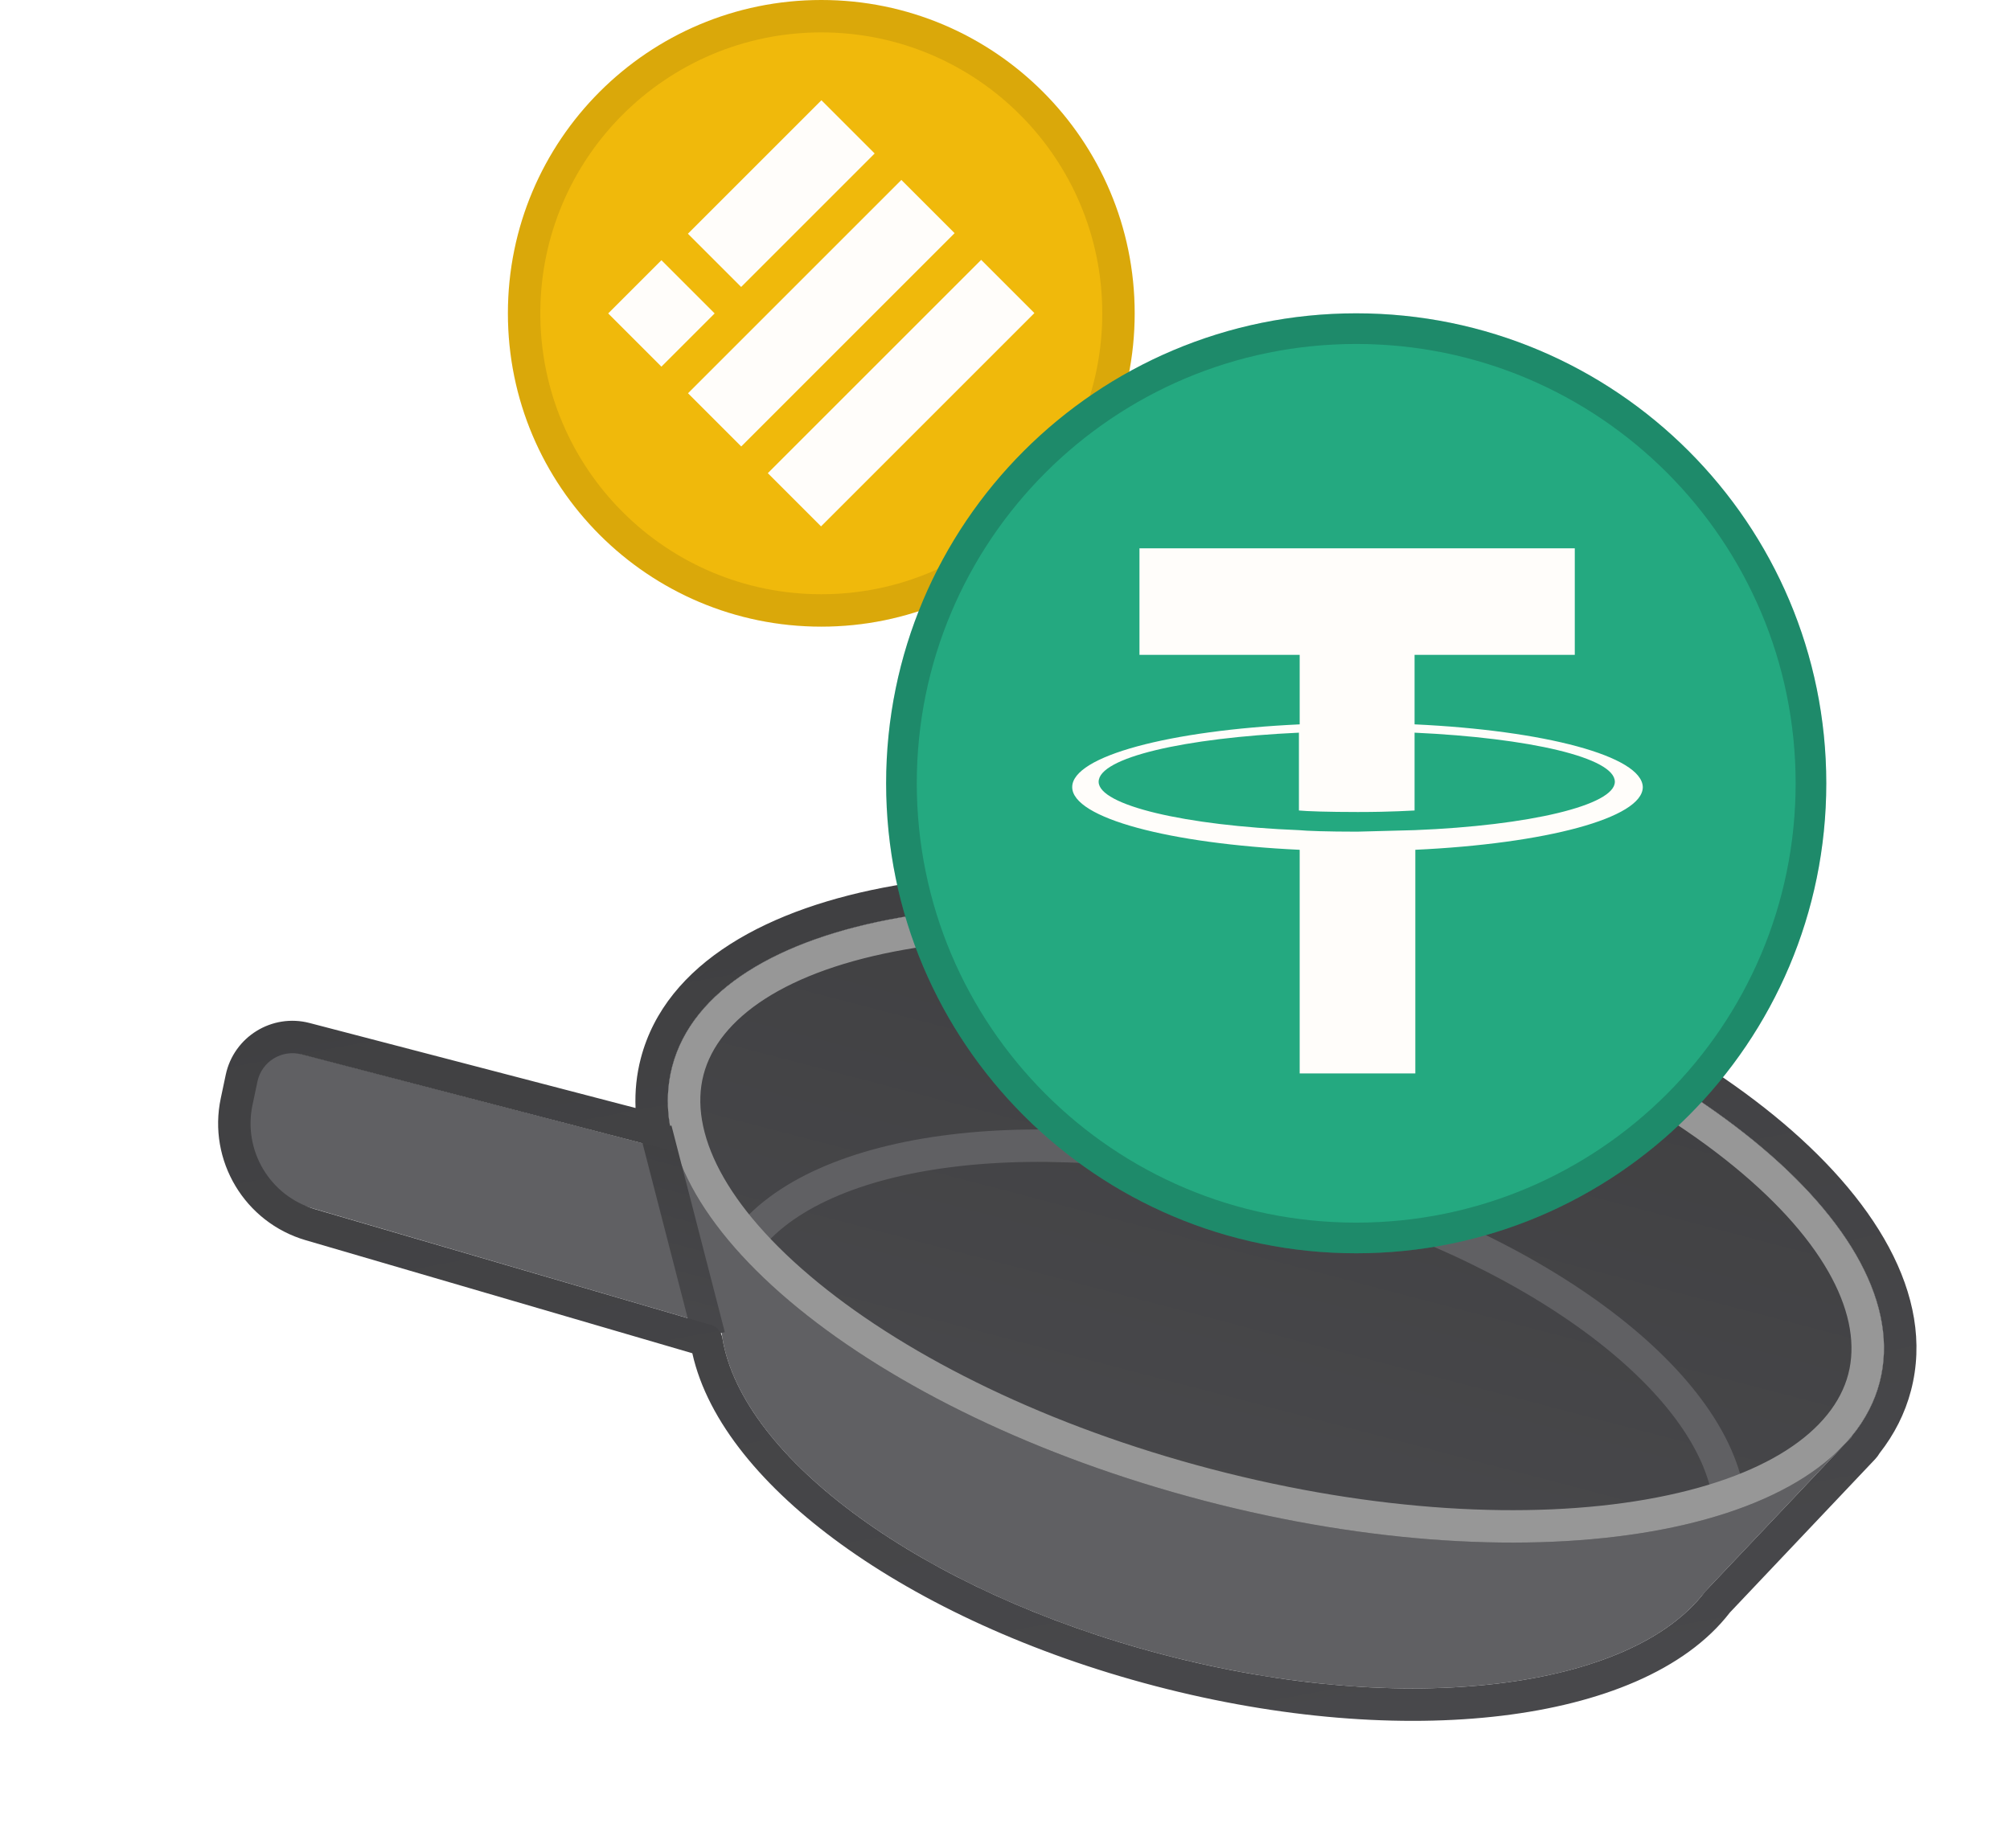
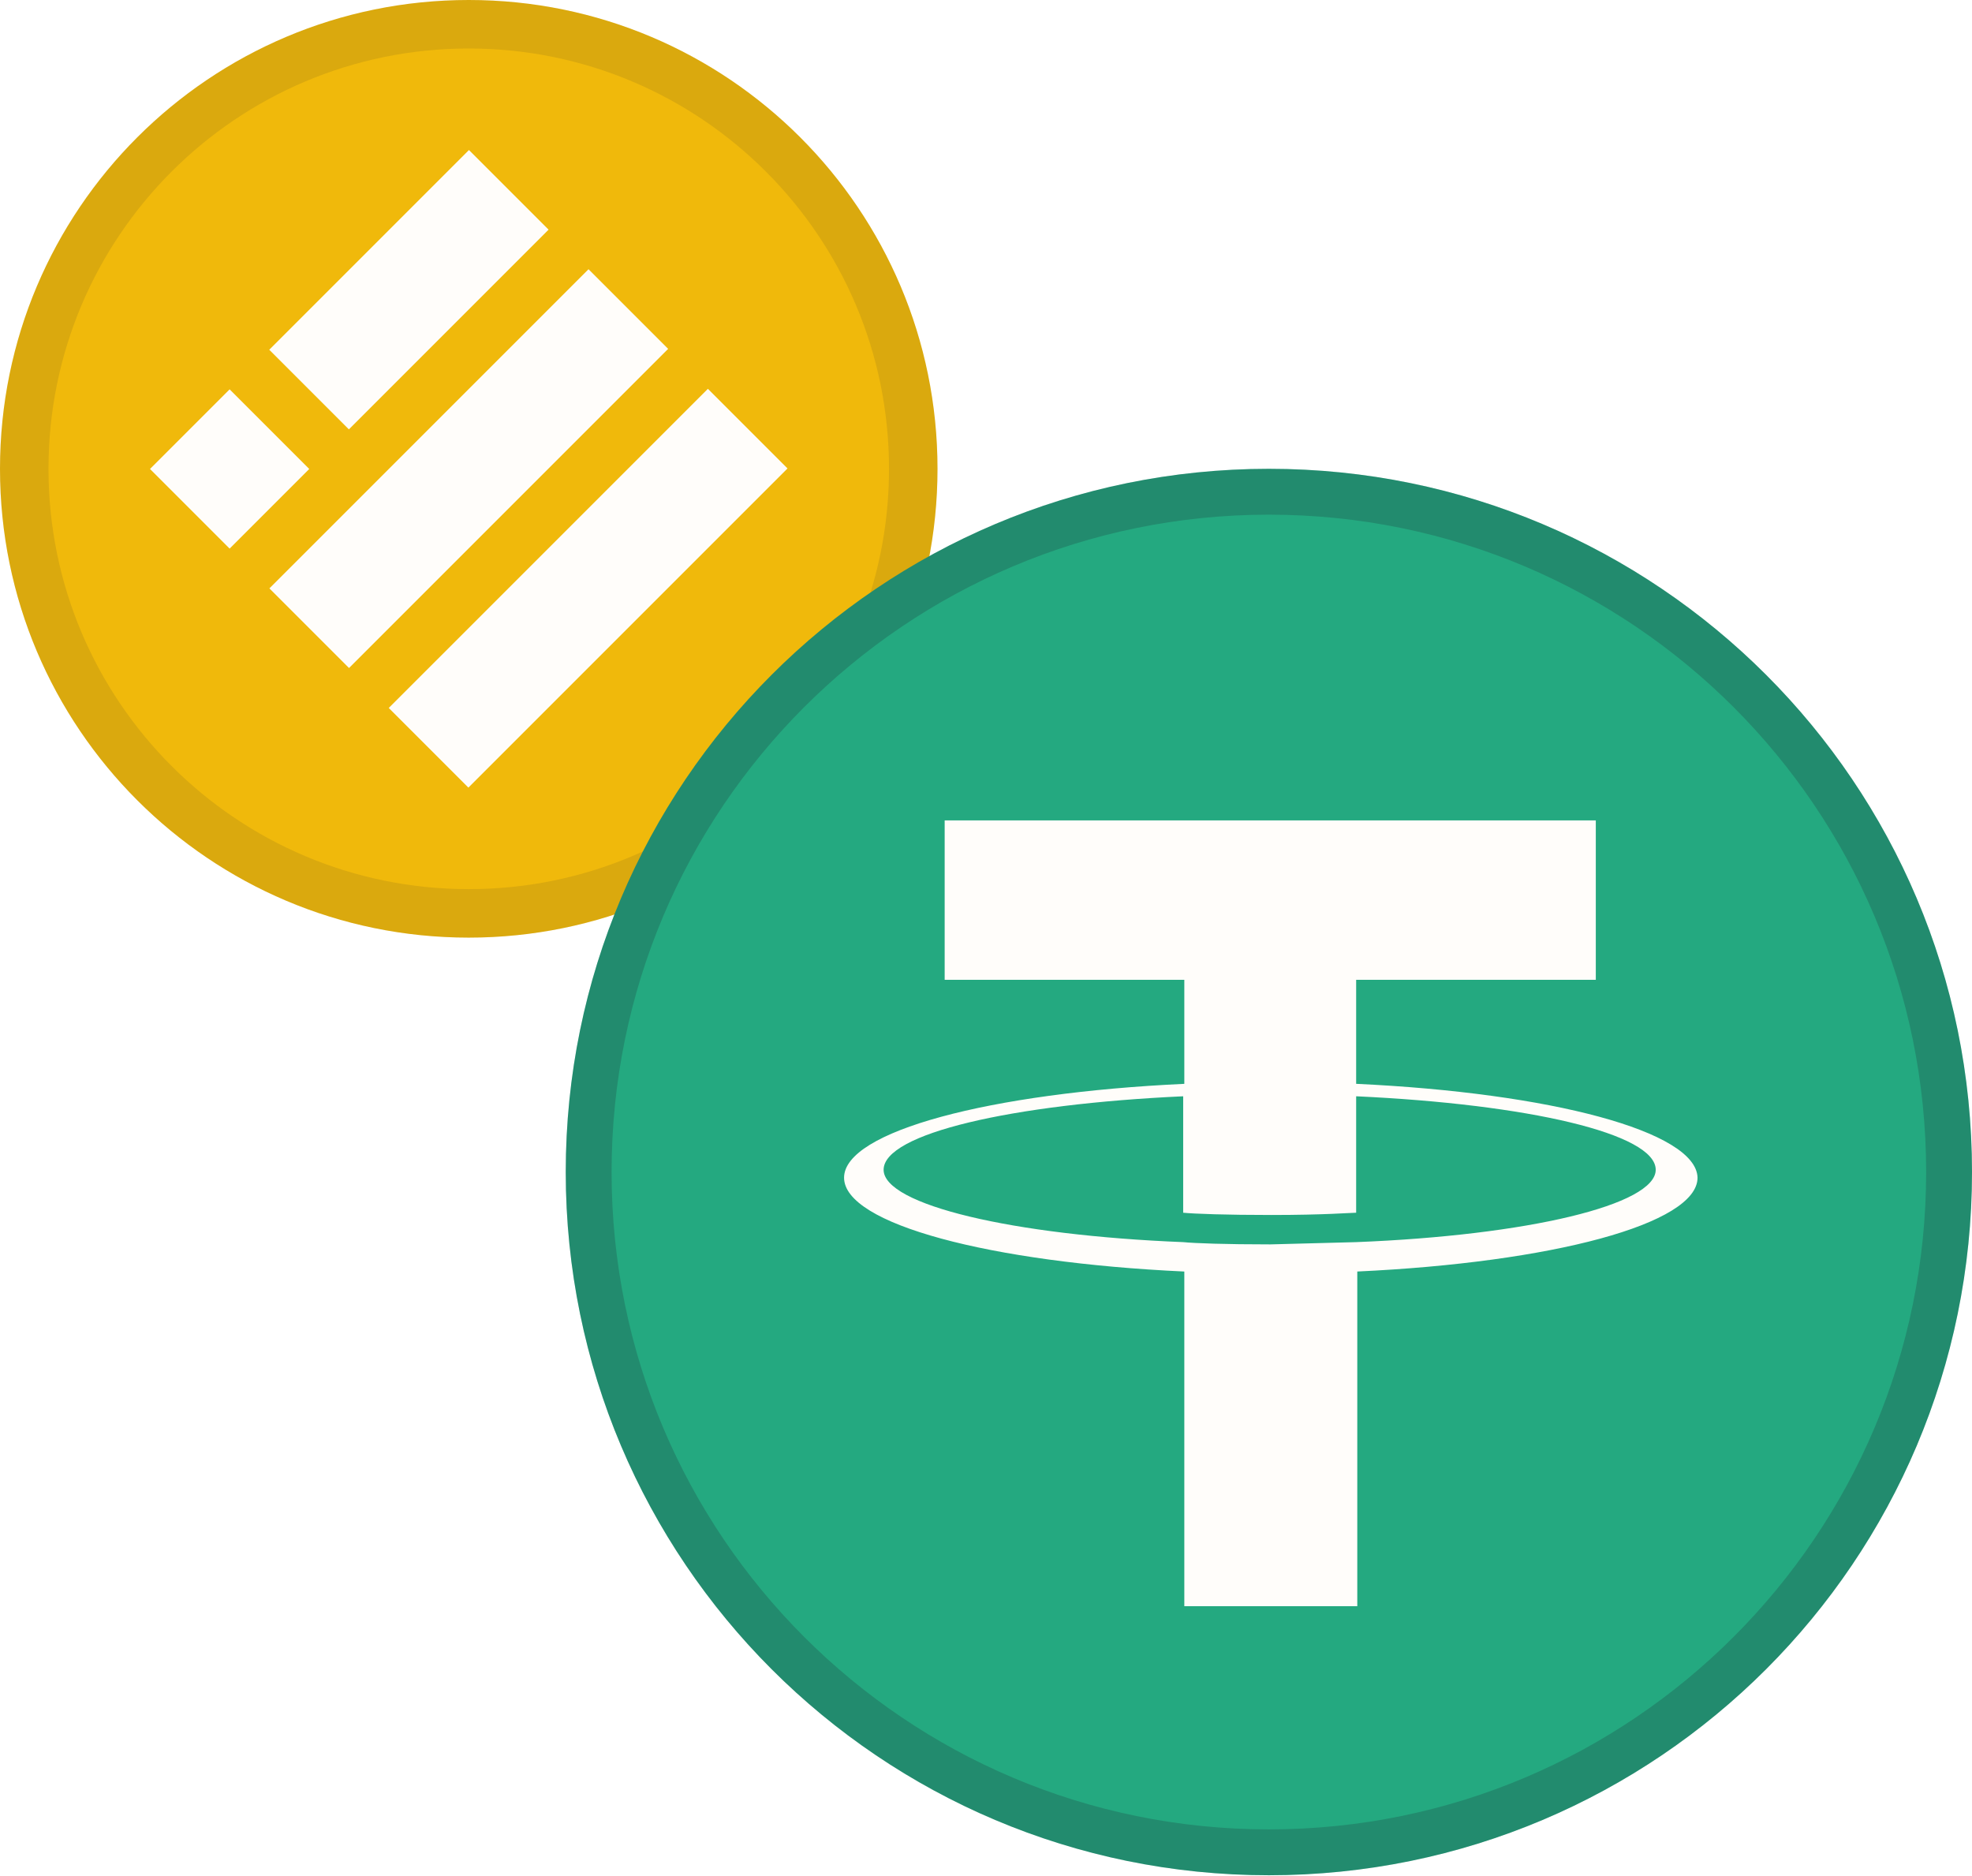
- <svg xmlns="http://www.w3.org/2000/svg" width="186" height="171" fill="none">
-   <g fill="#606063">
-     <path d="M67.045 119.028c-3.178 12.144 15 27.421 40.602 34.121s48.934 2.287 52.112-9.858-15-27.421-40.602-34.122-48.934-2.286-52.112 9.859z" />
-     <path d="M155.924 149.273l15.422-16.285-109.354-28.619 5.721 21.818 88.211 23.086z" />
-     <path d="M68.934 108.293L27.073 97.338c-1.815-.475-3.66.654-4.063 2.486l-.468 2.129a8.26 8.26 0 0 0 5.746 9.7l41.812 12.239-1.166-15.599z" />
+ <svg xmlns="http://www.w3.org/2000/svg" xmlns:ns1="http://vectornator.io" height="100%" style="fill-rule:nonzero;clip-rule:evenodd;stroke-linecap:round;stroke-linejoin:round;" xml:space="preserve" width="100%" version="1.1" viewBox="0 0 122 116">
+   <defs />
+   <g id="Untitled" ns1:layerName="Untitled">
+     <g opacity="1">
+       <path d="M0+29C0+12.984+12.984+0+29+0C45.016+0+58+12.984+58+29C58+45.016+45.016+58+29+58C12.984+58+0+45.016+0+29Z" opacity="1" fill="#f0b90b" />
+       <path d="M16.658+21.634L29.012+9.28L33.938+14.206L21.584+26.56C21.584+26.56+16.658+21.634+16.658+21.634ZM16.667+36.397L36.41+16.654L41.336+21.58L21.593+41.323C21.593+41.323+16.667+36.397+16.667+36.397ZM43.794+24.052L24.051+43.794L28.977+48.72L48.72+28.977L43.794+24.051L43.794+24.052ZM9.28+29.01L14.206+24.084L19.132+29.01L14.206+33.936L9.28+29.01Z" opacity="1" fill="#fffdfa" />
+       <path stroke="#191326" stroke-width="3" d="M1.5+29C1.5+13.812+13.812+1.5+29+1.5C44.188+1.5+56.5+13.812+56.5+29C56.5+44.188+44.188+56.5+29+56.5C13.812+56.5+1.5+44.188+1.5+29Z" fill="none" stroke-linecap="butt" opacity="0.1" stroke-linejoin="miter" />
+     </g>
+     <g opacity="1">
+       <path d="M78.5+116C102.524+116+122+96.524+122+72.5C122+48.476+102.524+29+78.5+29C54.476+29+35+48.476+35+72.5C35+96.524+54.476+116+78.5+116Z" opacity="1" fill="#24a980" />
+       <path d="M83.9+76.836L78.585+76.976C75.787+76.976+73.899+76.906+73.199+76.836C62.639+76.416+54.666+74.528+54.666+72.36C54.666+70.122+62.569+68.304+73.199+67.814L73.199+75.017C73.899+75.087+75.857+75.157+78.654+75.157C81.941+75.157+83.62+75.017+83.9+75.017L83.9+67.814C94.53+68.304+102.433+70.122+102.433+72.36C102.433+74.528+94.53+76.416+83.9+76.836ZM83.9+67.045L83.9+60.611L98.726+60.611L98.726+50.75L58.443+50.75L58.443+60.611L73.269+60.611L73.269+67.045C61.24+67.604+52.219+69.982+52.219+72.85C52.219+75.718+61.24+78.095+73.269+78.655L73.269+99.356L83.97+99.356L83.97+78.654C95.998+78.095+105.02+75.717+105.02+72.849C104.95+69.982+95.929+67.604+83.9+67.044L83.9+67.045Z" opacity="1" fill="#fffdfa" />
+       <path stroke="#191326" stroke-width="2.837" d="M36.418+72.5C36.418+49.259+55.259+30.418+78.5+30.418C101.741+30.418+120.582+49.259+120.582+72.5C120.582+95.741+101.741+114.582+78.5+114.582C55.259+114.582+36.418+95.741+36.418+72.5Z" fill="none" stroke-linecap="butt" opacity="0.2" stroke-linejoin="miter" />
+     </g>
  </g>
-   <path fill="url(#A)" d="M62.203 98.71c-3.694 14.114 18.324 32.101 49.178 40.176s58.86 3.178 62.554-10.936-18.324-32.101-49.178-40.176-58.861-3.179-62.554 10.935z" />
-   <g fill-rule="evenodd">
-     <path fill="#606063" d="M146.673 123.286c7.098 5.22 11.246 10.866 11.865 15.871l2.978-.368c-.772-6.238-5.737-12.531-13.066-17.92-7.389-5.435-17.439-10.148-28.913-13.151s-22.544-3.817-31.649-2.699c-9.029 1.109-16.44 4.163-20.168 9.223l2.415 1.779c2.992-4.06 9.373-6.95 18.119-8.024 8.67-1.064 19.354-.299 30.523 2.624s20.859 7.49 27.896 12.665z" />
-     <path fill="#979797" d="M75.734 118.739c-8.721-7.124-11.998-14.041-10.629-19.27s7.614-9.654 18.706-11.593c10.807-1.889 25.078-1.154 40.186 2.8s27.911 10.304 36.406 17.245c8.721 7.124 11.998 14.041 10.63 19.27s-7.614 9.653-18.707 11.593c-10.806 1.889-25.078 1.153-40.186-2.8s-27.91-10.304-36.406-17.245zm35.647 20.147c-30.854-8.075-52.872-26.062-49.178-40.176s31.7-19.01 62.554-10.935 52.872 26.062 49.178 40.176-31.7 19.01-62.554 10.936z" />
-     <path fill="url(#B)" d="M64.167 124.049l-4.937-19.123 2.905-.75 4.937 19.123-2.905.75z" />
-     <path fill="url(#C)" d="M62.469 106.189l-.128-.443-.202-.817-.142-.54c.022-.012.03-.019.028-.027l-.004-.025-.12-.794-.022-.191c-.072-.663-.096-1.321-.071-1.974.035-.903.166-1.793.395-2.668 3.694-14.114 31.7-19.01 62.555-10.936s52.872 26.062 49.178 40.176a12.4 12.4 0 0 1-.963 2.519 13.7 13.7 0 0 1-1.635 2.476l-.016.019c.011.02.014.025.015.029l-.611.651-12.932 13.655c-6.807 9.031-27.596 11.752-50.146 5.85-22.302-5.837-38.971-18.182-40.797-29.295-.093-.569-.484-1.054-1.037-1.215L29.127 111.91a8.26 8.26 0 0 1-5.762-9.635l.459-2.172c.39-1.845 2.242-2.99 4.066-2.514l34.249 8.931a.27.27 0 0 0 .331-.331zm-3.657-3.636c-.064-1.544.091-3.085.488-4.603 2.325-8.885 11.93-13.965 23.478-15.984 11.834-2.069 26.992-1.215 42.738 2.906s29.38 10.802 38.683 18.402c9.078 7.417 14.963 16.551 12.638 25.436-.557 2.129-1.552 4.064-2.901 5.789a3.08 3.08 0 0 1-.425.566l-13.429 14.181c-4.171 5.406-12.026 8.46-21.098 9.556-9.3 1.124-20.517.28-32.096-2.751-11.453-2.997-21.548-7.685-29.079-13.141-7.079-5.13-12.321-11.262-13.743-17.657l-35.782-10.464a11.26 11.26 0 0 1-7.855-13.134l.459-2.173c.744-3.519 4.277-5.704 7.758-4.796l30.165 7.867z" />
-   </g>
-   <circle cx="76" cy="29" r="29" fill="#f0b90b" />
-   <path fill="#fffdfa" fill-rule="evenodd" d="M63.658 21.634L76.012 9.28l4.926 4.926L68.584 26.56l-4.926-4.926zm.009 14.763L83.41 16.654l4.926 4.926-19.743 19.743-4.926-4.926zm27.127-12.345L71.051 43.794l4.926 4.926L95.72 28.977l-4.926-4.926zM56.28 29.01l4.926-4.926 4.926 4.926-4.926 4.926-4.926-4.926z" />
-   <circle cx="76" cy="29" r="27.5" stroke="#191326" stroke-width="3" opacity=".1" style="mix-blend-mode:multiply" />
-   <path fill="#24a980" d="M125.5 116c24.024 0 43.5-19.476 43.5-43.5S149.524 29 125.5 29 82 48.476 82 72.5s19.476 43.5 43.5 43.5z" />
-   <path fill="#fffdfa" d="M130.9 76.836l-5.315.14c-2.798 0-4.686-.07-5.386-.14-10.56-.42-18.533-2.308-18.533-4.476 0-2.238 7.903-4.056 18.533-4.546v7.203c.7.07 2.658.14 5.455.14 3.287 0 4.966-.14 5.246-.14v-7.203c10.63.49 18.533 2.308 18.533 4.546 0 2.168-7.903 4.056-18.533 4.476zm0-9.791v-6.434h14.826V50.75h-40.283v9.861h14.826v6.434c-12.029.559-21.05 2.937-21.05 5.805s9.021 5.245 21.05 5.805v20.701h10.701V78.654c12.028-.559 21.05-2.937 21.05-5.805-.07-2.867-9.091-5.245-21.12-5.805z" />
-   <circle cx="125.5" cy="72.5" r="42.082" stroke="#191326" stroke-width="2.837" opacity=".2" style="mix-blend-mode:multiply" />
-   <defs>
-     <linearGradient id="A" x1="124.757" x2="111.381" y1="87.774" y2="138.886" gradientUnits="userSpaceOnUse">
-       <stop stop-color="#404042" />
-       <stop offset="1" stop-color="#48484b" />
-     </linearGradient>
-     <linearGradient id="B" x1="65.567" x2="60.735" y1="105.096" y2="123.129" gradientUnits="userSpaceOnUse">
-       <stop stop-color="#404042" />
-       <stop offset="1" stop-color="#48484b" />
-     </linearGradient>
-     <linearGradient id="C" x1="92.495" x2="108.09" y1="80.169" y2="164.62" gradientUnits="userSpaceOnUse">
-       <stop stop-color="#404042" />
-       <stop offset="1" stop-color="#48484b" />
-     </linearGradient>
-   </defs>
</svg>
